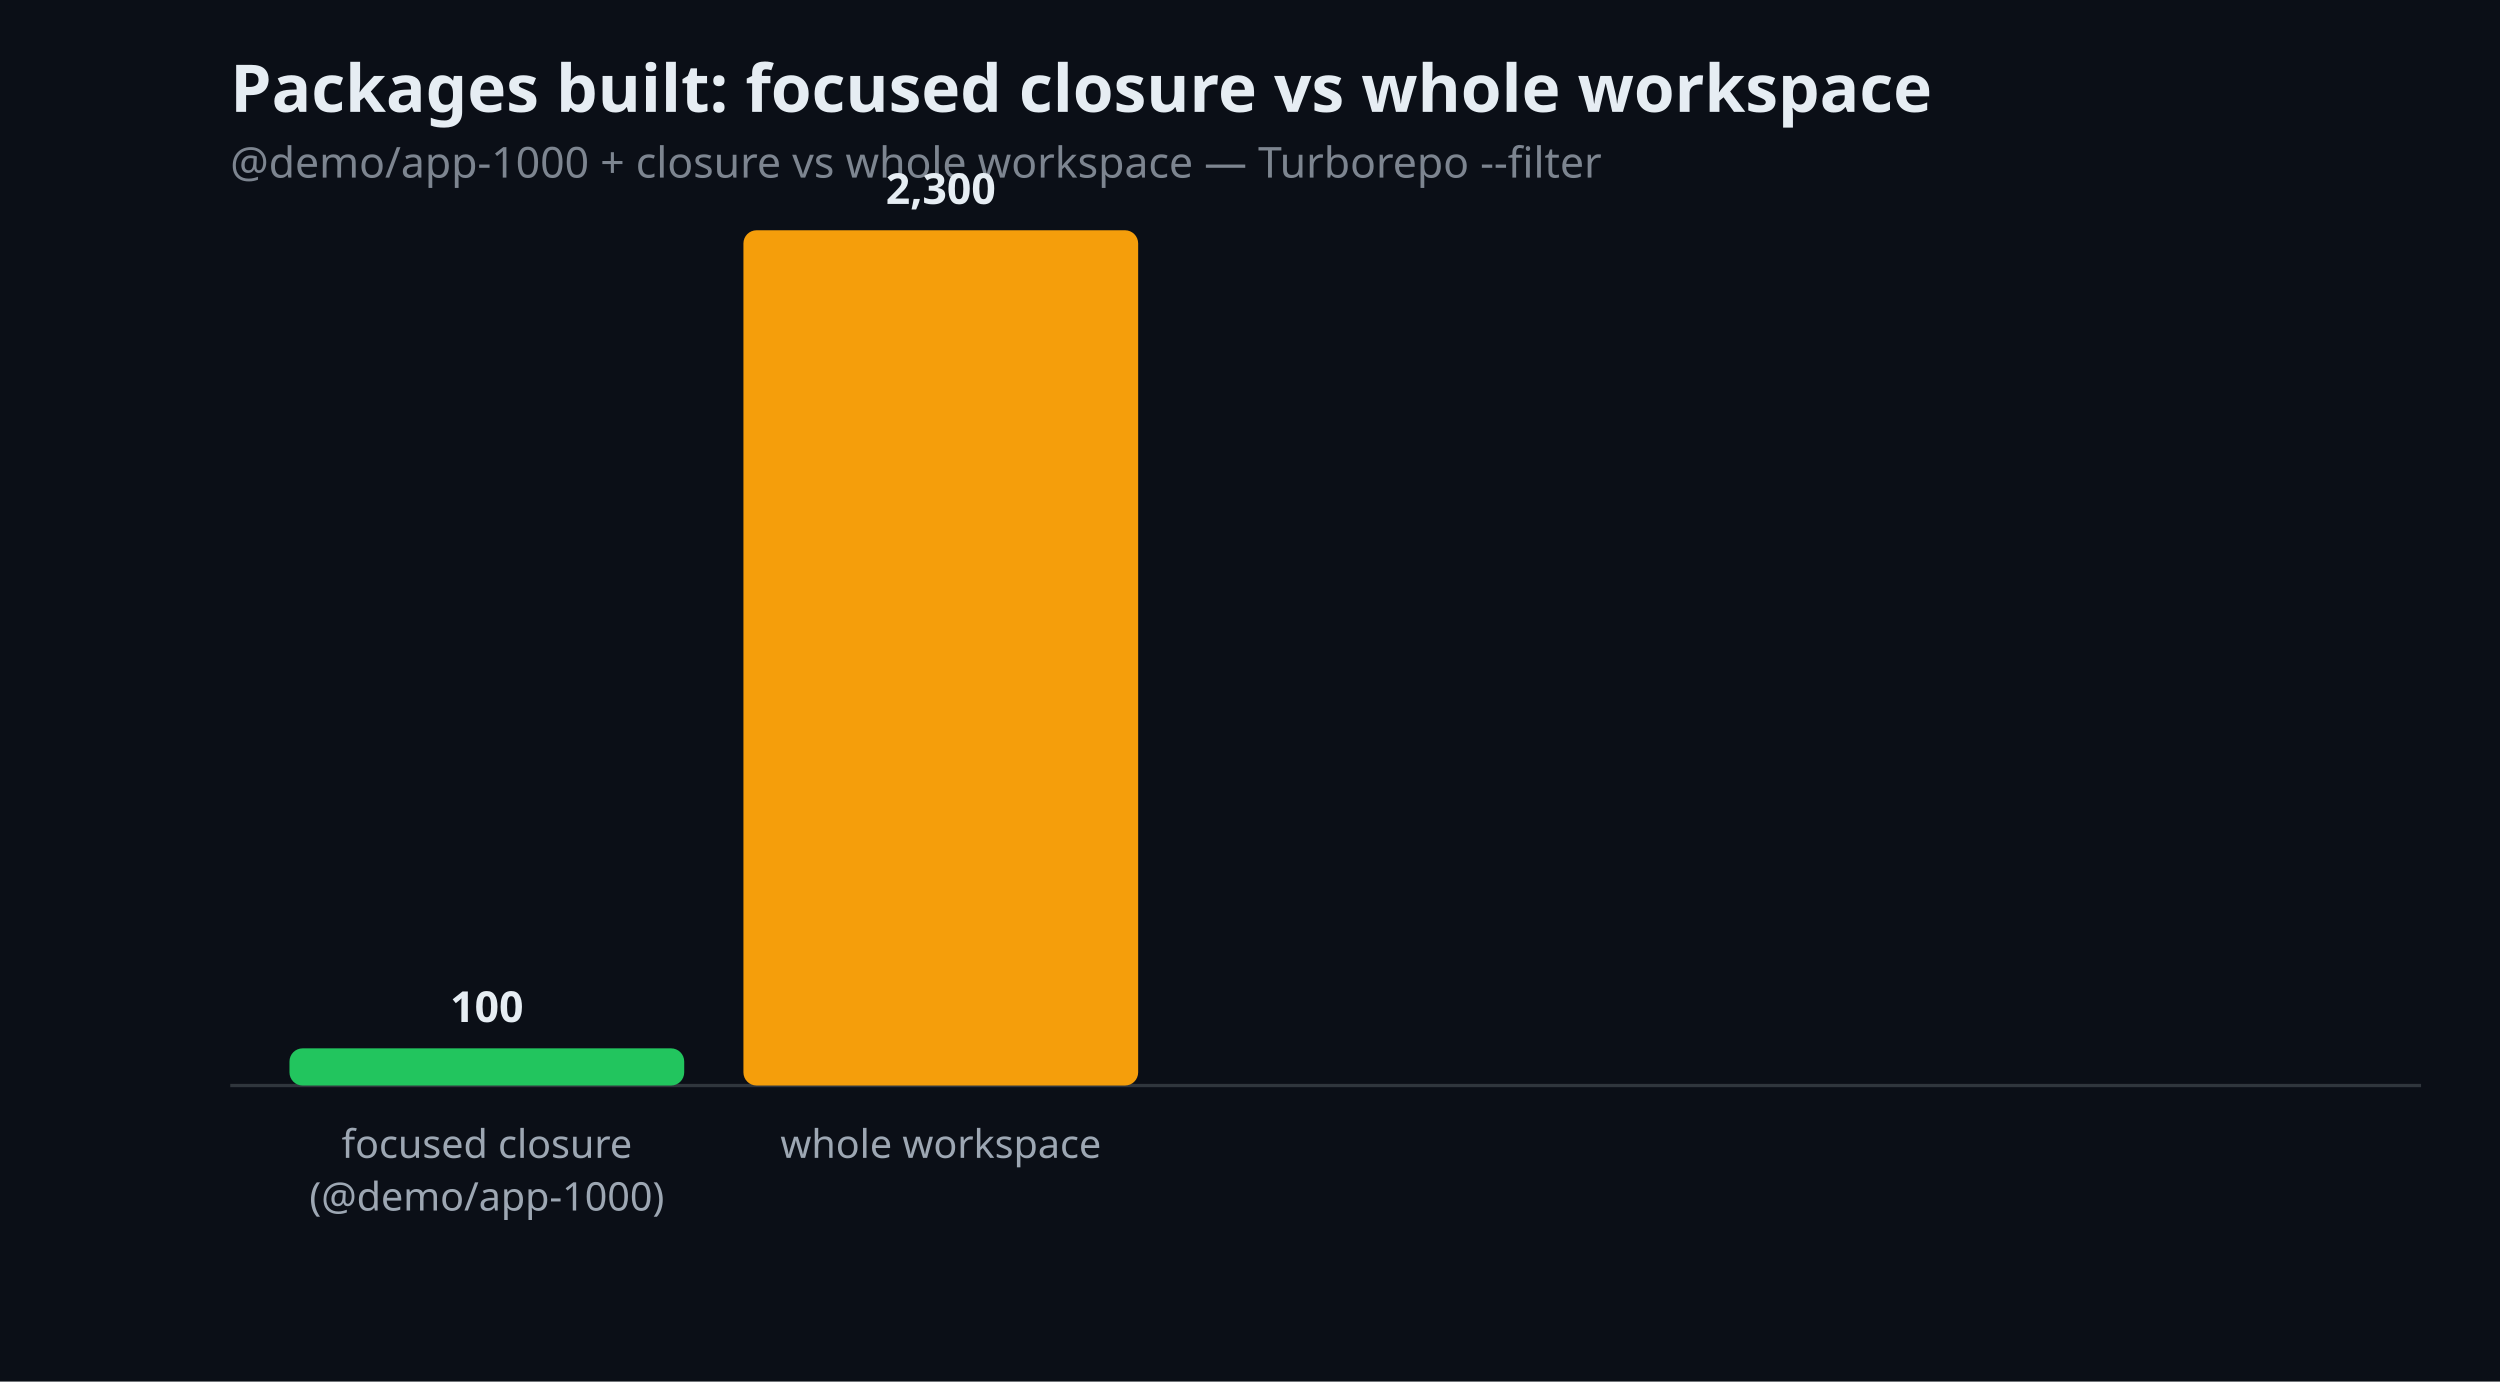
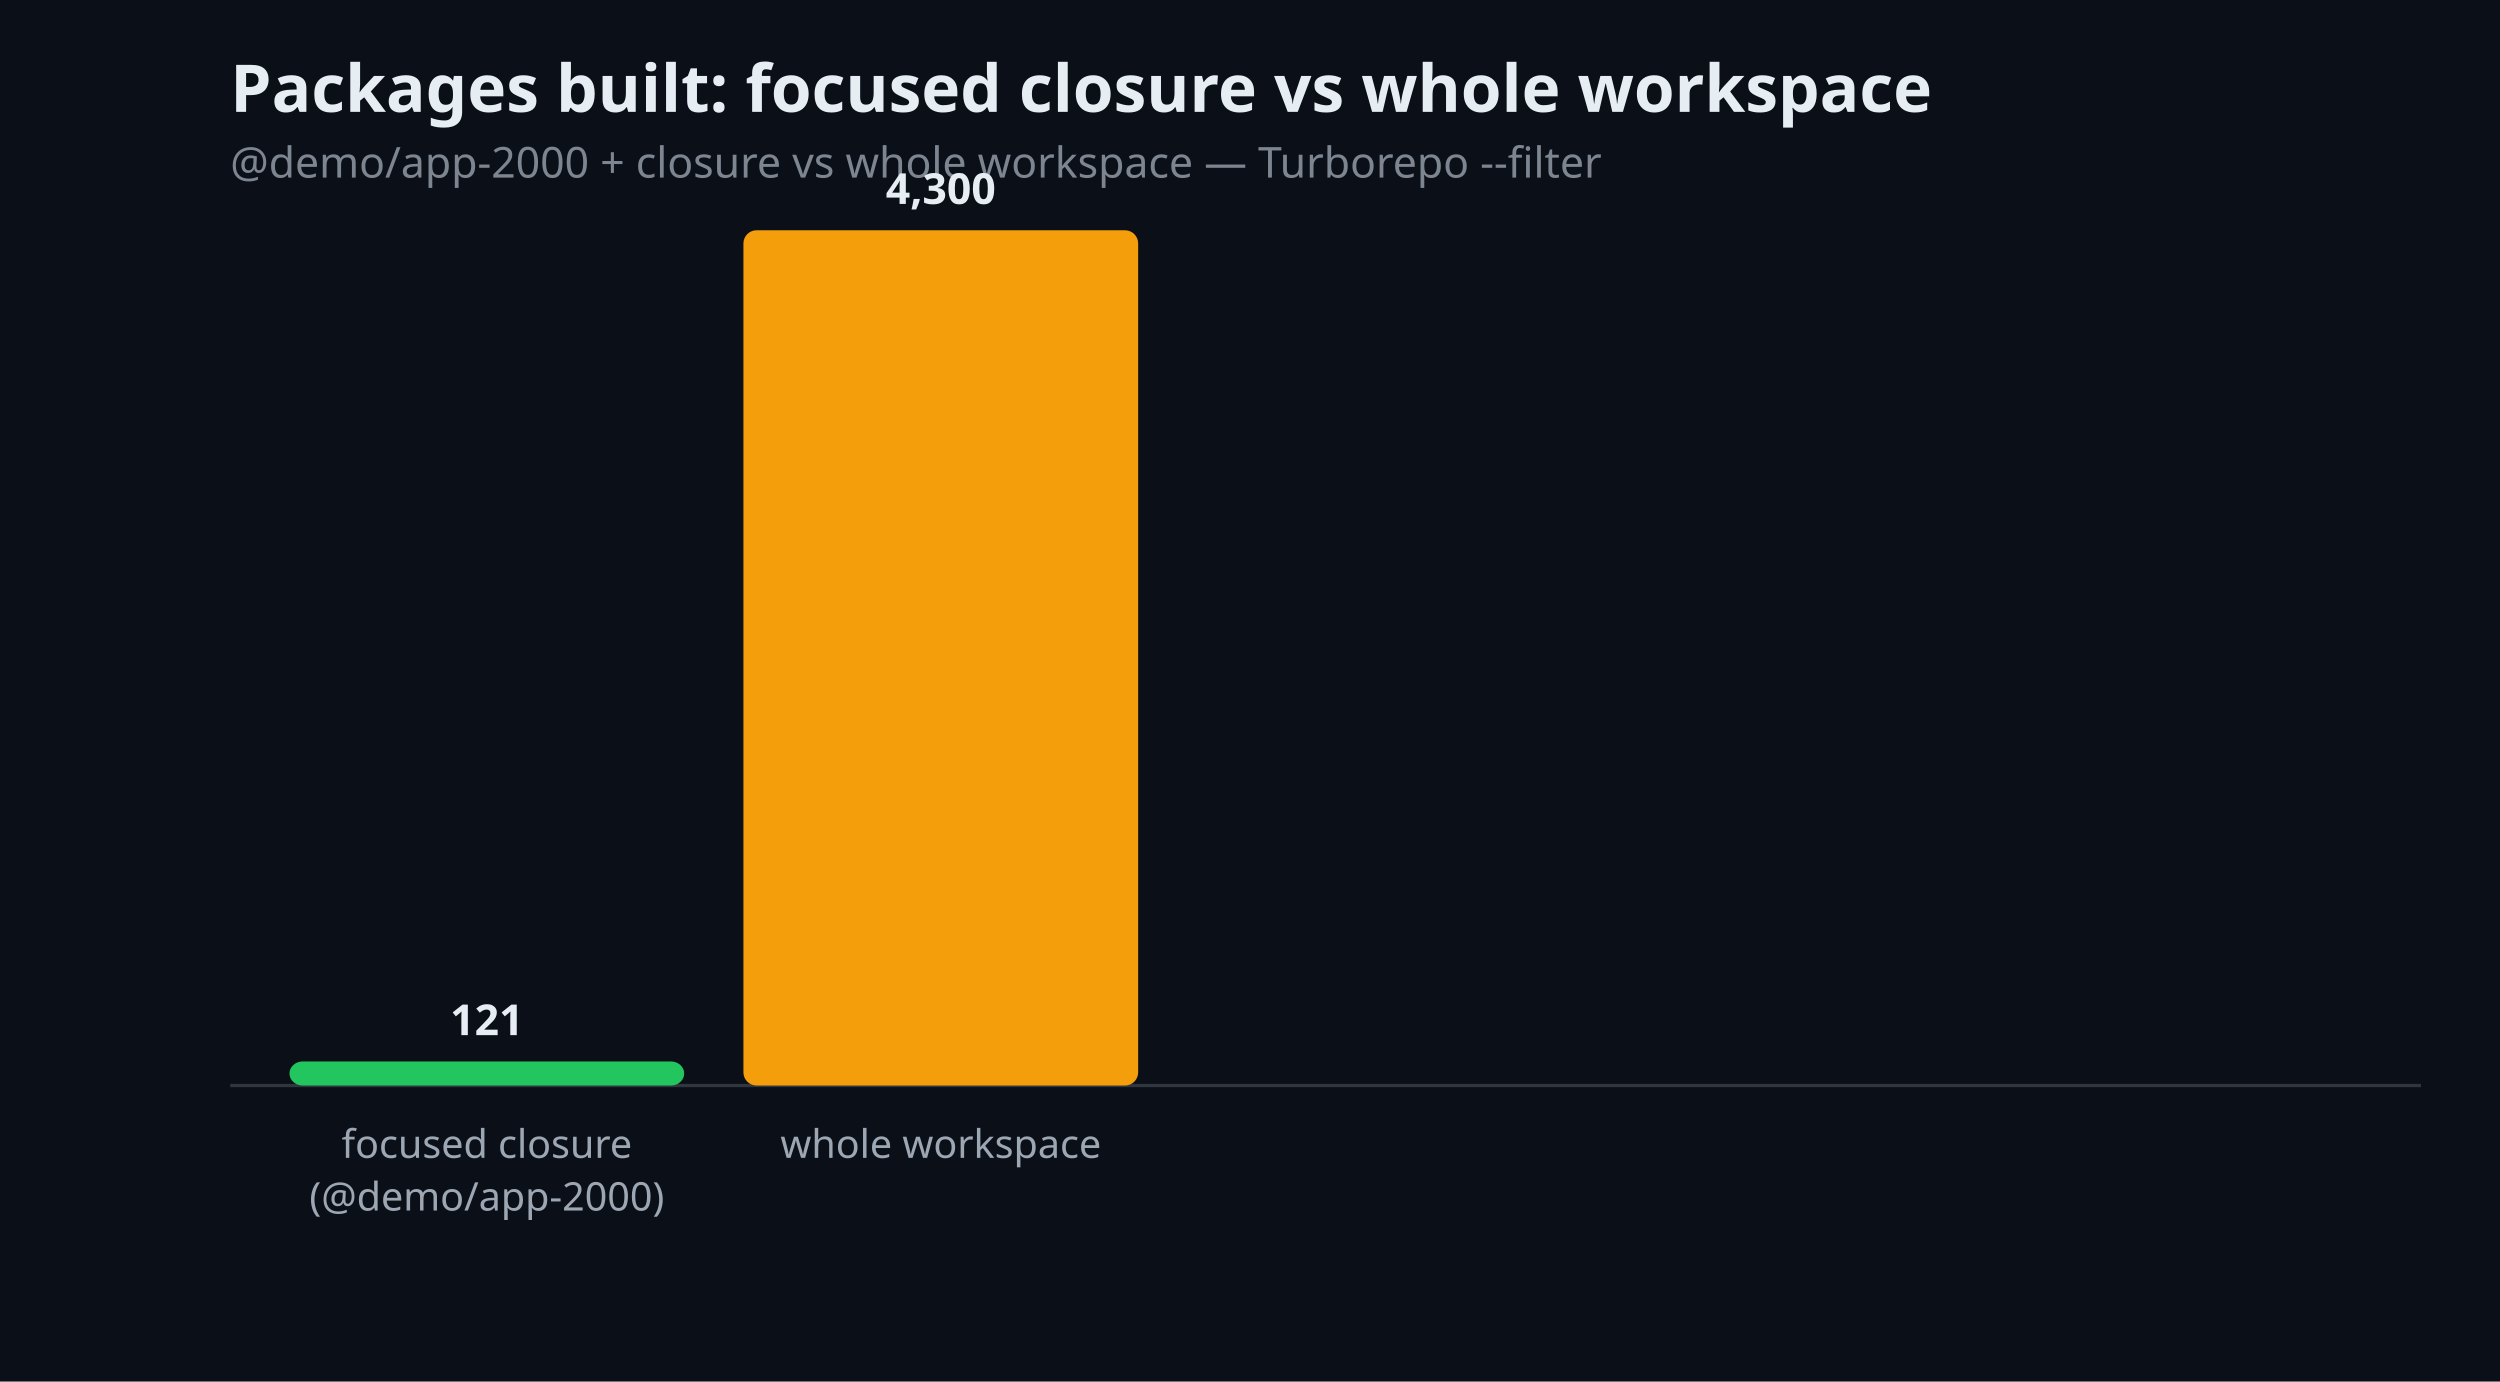
<svg xmlns="http://www.w3.org/2000/svg" width="760" height="420" font-family="ui-sans-serif,system-ui,sans-serif">
  <rect width="760" height="420" fill="#0b0f17" />
  <text x="70" y="34" fill="#e6edf3" font-size="20" font-weight="700">Packages built: focused closure vs whole workspace</text>
-   <text x="70" y="54" fill="#7d8590" font-size="13">@demo/app-1000 + closure vs whole workspace — Turborepo --filter</text>
+   <text x="70" y="54" fill="#7d8590" font-size="13">@demo/app-2000 + closure vs whole workspace — Turborepo --filter</text>
  <line x1="70" y1="330" x2="736" y2="330" stroke="#30363d" />
-   <rect x="88" y="318.696" width="120" height="11.304" rx="4" fill="#22c55e" />
-   <text x="148" y="310.696" fill="#e6edf3" font-size="13" font-weight="600" text-anchor="middle">100</text>
+   <rect x="88" y="322.684" width="120" height="7.316" rx="4" fill="#22c55e" />
+   <text x="148" y="314.684" fill="#e6edf3" font-size="13" font-weight="600" text-anchor="middle">121</text>
  <text x="148" y="352" fill="#9da7b3" font-size="12" text-anchor="middle">focused closure</text>
-   <text x="148" y="368" fill="#9da7b3" font-size="12" text-anchor="middle">(@demo/app-1000)</text>
+   <text x="148" y="368" fill="#9da7b3" font-size="12" text-anchor="middle">(@demo/app-2000)</text>
  <rect x="226" y="70" width="120" height="260" rx="4" fill="#f59e0b" />
-   <text x="286" y="62" fill="#e6edf3" font-size="13" font-weight="600" text-anchor="middle">2,300</text>
+   <text x="286" y="62" fill="#e6edf3" font-size="13" font-weight="600" text-anchor="middle">4,300</text>
  <text x="286" y="352" fill="#9da7b3" font-size="12" text-anchor="middle">whole workspace</text>
</svg>
